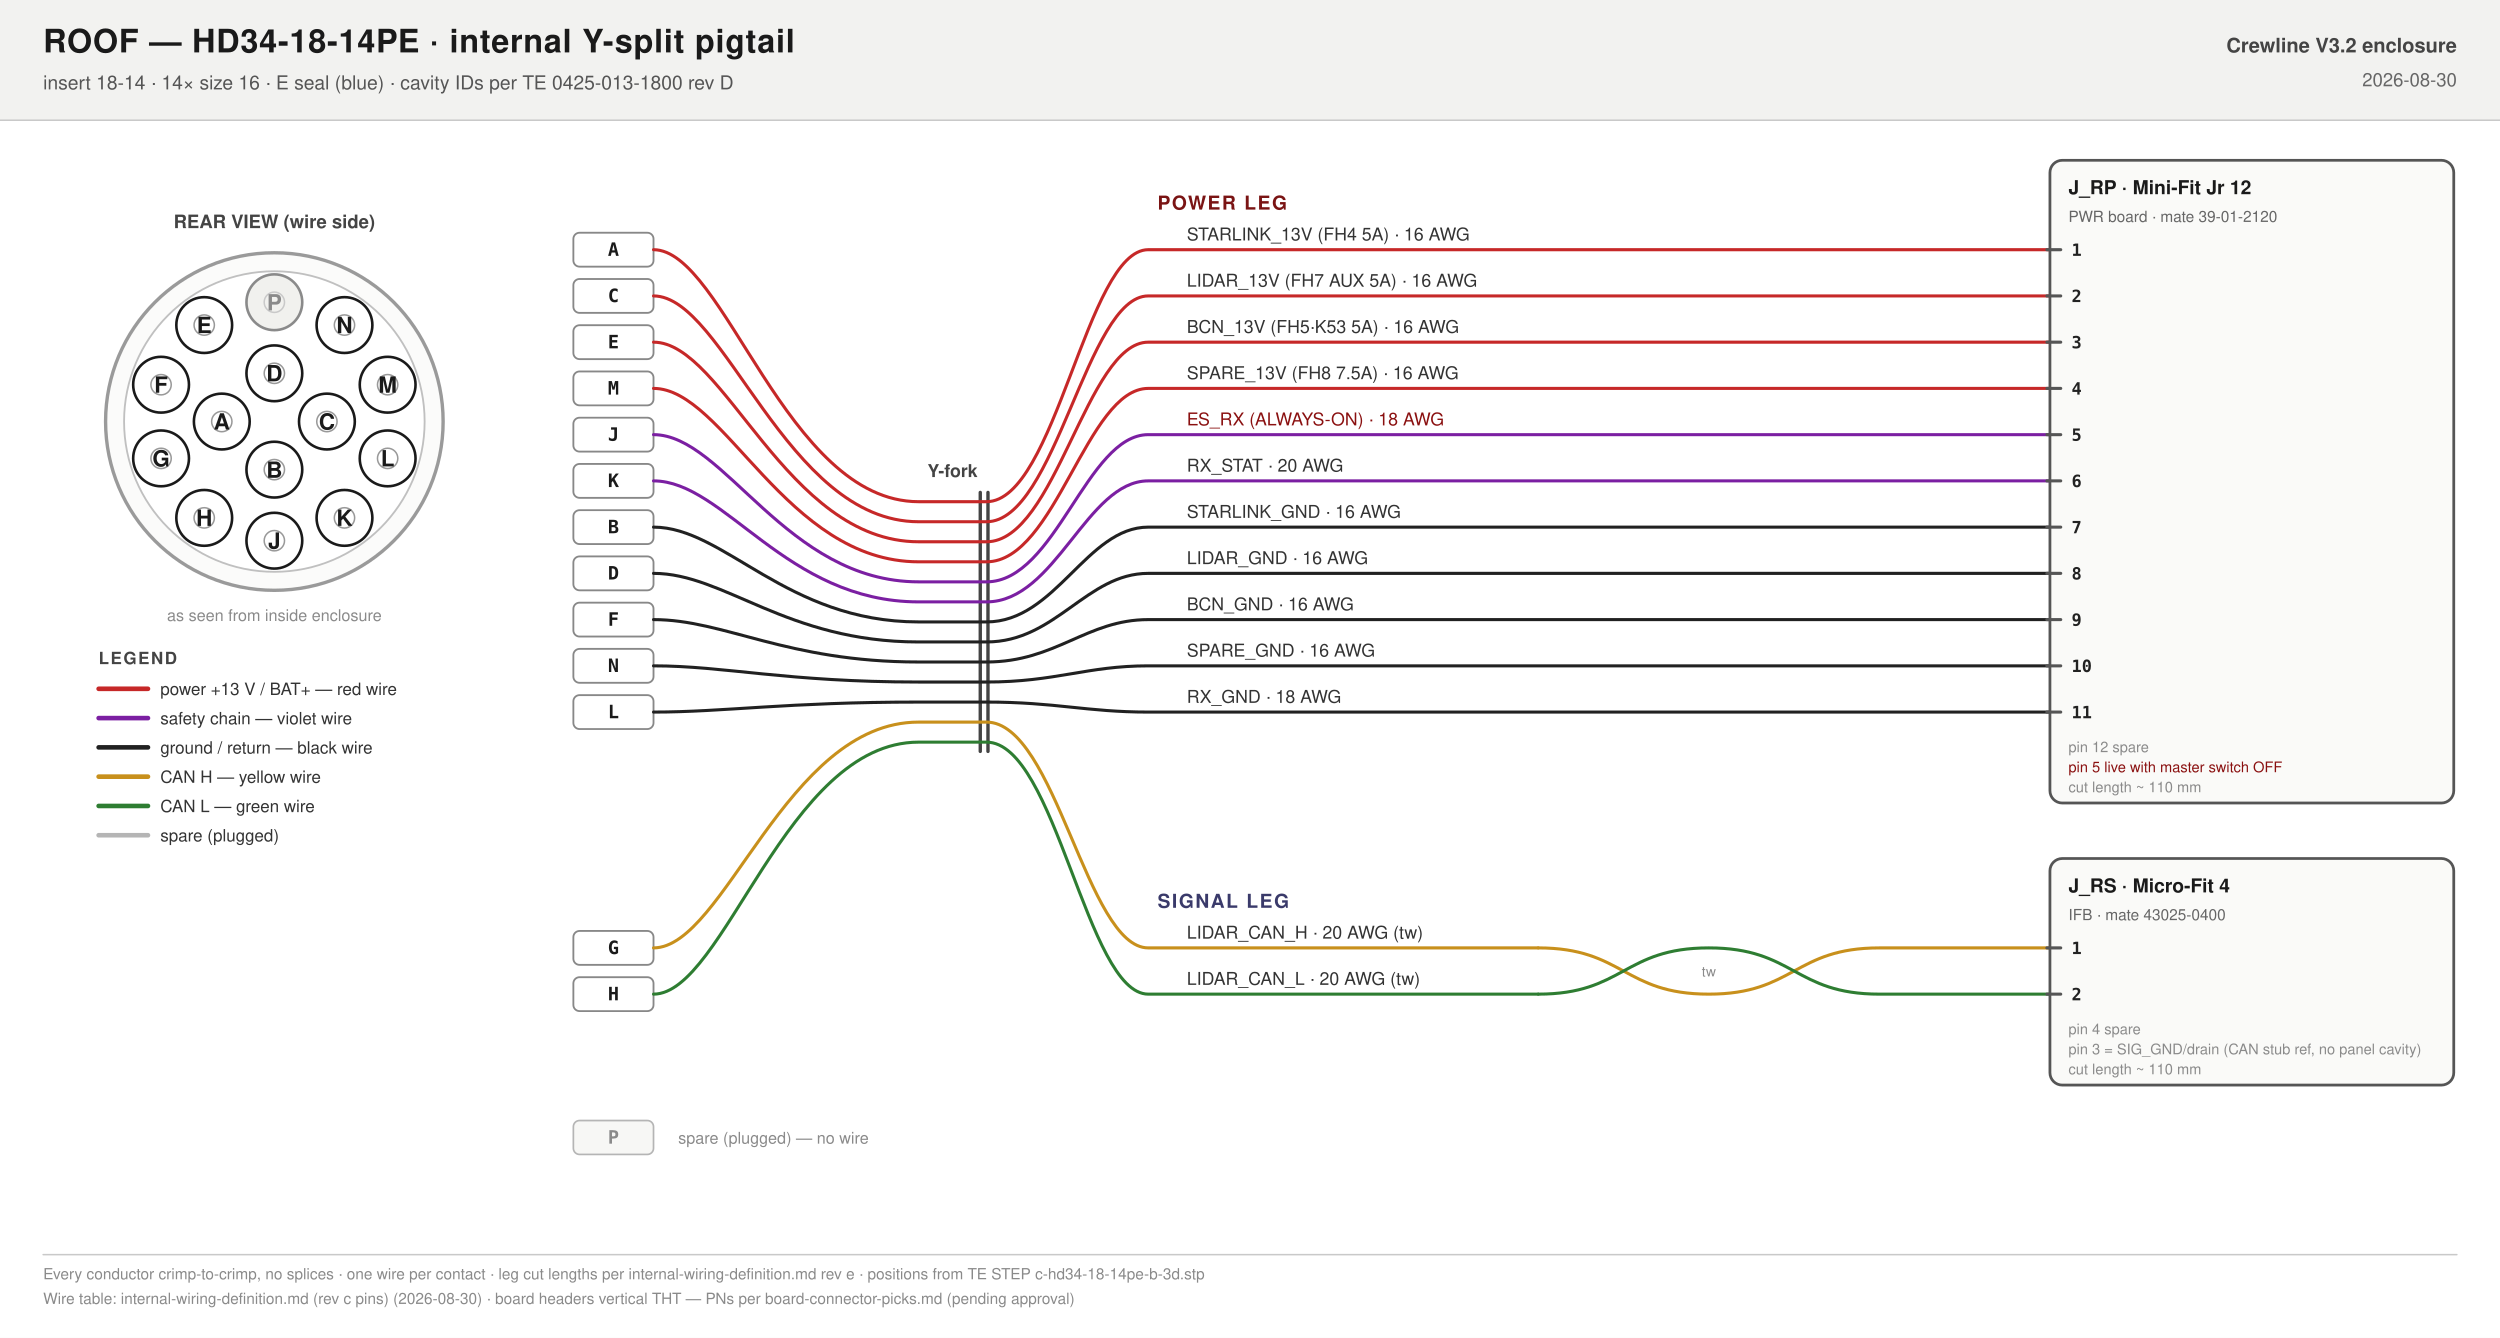
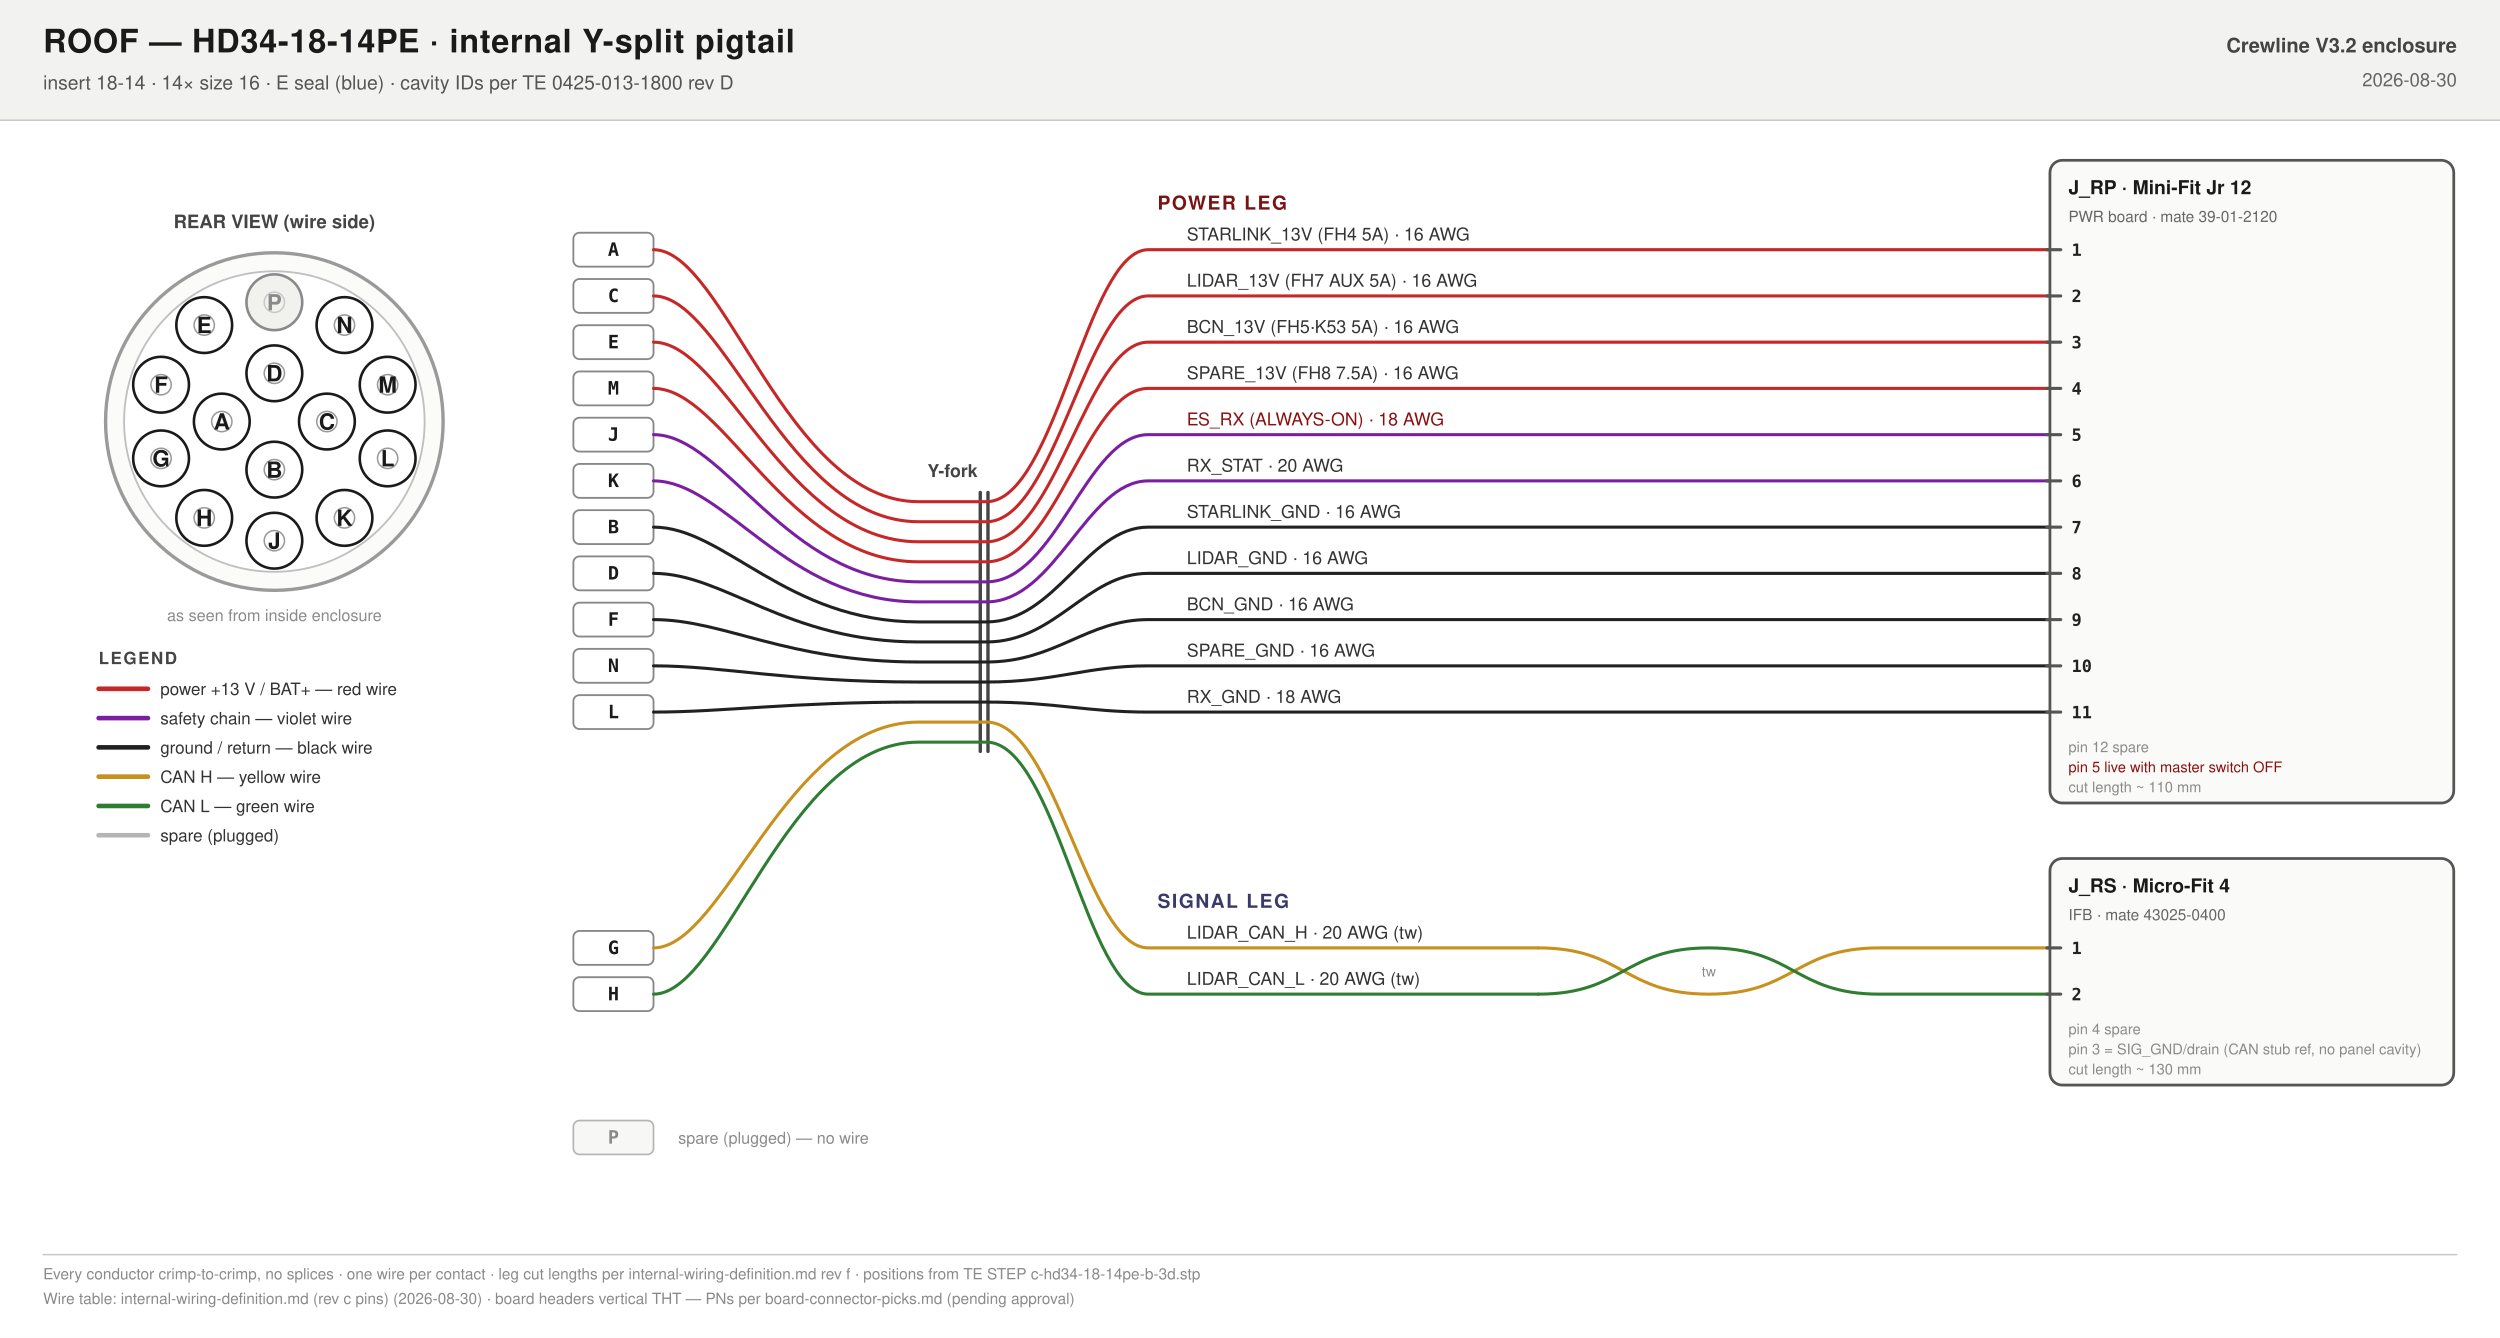
<svg xmlns="http://www.w3.org/2000/svg" width="1622" height="868" viewBox="0 0 1622 868">
  <rect x="0" y="0" width="1622" height="868" fill="#ffffff" />
  <rect x="0.0" y="0.0" width="1622.0" height="78.0" rx="0" stroke="none" fill="#f2f2f0" stroke-width="1.5" />
  <line x1="0.0" y1="78.0" x2="1622.0" y2="78.0" stroke="#c9c9c9" stroke-width="1" stroke-linecap="round" />
  <text x="28.0" y="34.0" font-family="Helvetica Neue, Helvetica, Arial, sans-serif" font-size="21" fill="#1a1a1a" text-anchor="start" font-weight="bold" letter-spacing="0.5">ROOF — HD34-18-14PE · internal Y-split pigtail</text>
  <text x="28.0" y="58.0" font-family="Helvetica Neue, Helvetica, Arial, sans-serif" font-size="12.5" fill="#555" text-anchor="start" font-weight="normal">insert 18-14 · 14× size 16 · E seal (blue) · cavity IDs per TE 0425-013-1800 rev D</text>
  <text x="1594.0" y="34.0" font-family="Helvetica Neue, Helvetica, Arial, sans-serif" font-size="13" fill="#444" text-anchor="end" font-weight="bold">Crewline V3.2 enclosure</text>
  <text x="1594.0" y="56.0" font-family="Helvetica Neue, Helvetica, Arial, sans-serif" font-size="12" fill="#666" text-anchor="end" font-weight="normal">2026-08-30</text>
  <text x="178.0" y="148.0" font-family="Helvetica Neue, Helvetica, Arial, sans-serif" font-size="12" fill="#444" text-anchor="middle" font-weight="bold">REAR VIEW (wire side)</text>
  <circle cx="178.0" cy="273.5" r="109.5" stroke="#9a9a9a" fill="#fbfbfa" stroke-width="2.2" />
  <circle cx="178.0" cy="273.5" r="97.5" stroke="#c0c0c0" fill="#ffffff" stroke-width="1.2" />
  <circle cx="178.0" cy="196.1" r="18.1" stroke="#8a8a8a" fill="#f1f1ee" stroke-width="1.7" />
  <circle cx="178.0" cy="196.1" r="6.6" stroke="#c9c9c9" fill="none" stroke-width="1.0" />
  <text x="178.0" y="201.4" font-family="Helvetica Neue, Helvetica, Arial, sans-serif" font-size="14.5" fill="#8a8a8a" text-anchor="middle" font-weight="bold">P</text>
  <circle cx="132.5" cy="210.9" r="18.1" stroke="#1a1a1a" fill="#ffffff" stroke-width="1.7" />
  <circle cx="132.5" cy="210.9" r="6.6" stroke="#999" fill="none" stroke-width="1.0" />
  <text x="132.5" y="216.1" font-family="Helvetica Neue, Helvetica, Arial, sans-serif" font-size="14.5" fill="#1a1a1a" text-anchor="middle" font-weight="bold">E</text>
  <circle cx="223.5" cy="210.9" r="18.1" stroke="#1a1a1a" fill="#ffffff" stroke-width="1.7" />
  <circle cx="223.5" cy="210.9" r="6.6" stroke="#999" fill="none" stroke-width="1.0" />
  <text x="223.5" y="216.1" font-family="Helvetica Neue, Helvetica, Arial, sans-serif" font-size="14.5" fill="#1a1a1a" text-anchor="middle" font-weight="bold">N</text>
  <circle cx="178.0" cy="242.2" r="18.1" stroke="#1a1a1a" fill="#ffffff" stroke-width="1.7" />
  <circle cx="178.0" cy="242.2" r="6.6" stroke="#999" fill="none" stroke-width="1.0" />
  <text x="178.0" y="247.4" font-family="Helvetica Neue, Helvetica, Arial, sans-serif" font-size="14.5" fill="#1a1a1a" text-anchor="middle" font-weight="bold">D</text>
  <circle cx="104.5" cy="249.6" r="18.1" stroke="#1a1a1a" fill="#ffffff" stroke-width="1.7" />
  <circle cx="104.5" cy="249.6" r="6.6" stroke="#999" fill="none" stroke-width="1.0" />
  <text x="104.5" y="254.8" font-family="Helvetica Neue, Helvetica, Arial, sans-serif" font-size="14.5" fill="#1a1a1a" text-anchor="middle" font-weight="bold">F</text>
  <circle cx="251.5" cy="249.6" r="18.1" stroke="#1a1a1a" fill="#ffffff" stroke-width="1.7" />
  <circle cx="251.5" cy="249.6" r="6.6" stroke="#999" fill="none" stroke-width="1.0" />
  <text x="251.5" y="254.8" font-family="Helvetica Neue, Helvetica, Arial, sans-serif" font-size="14.5" fill="#1a1a1a" text-anchor="middle" font-weight="bold">M</text>
  <circle cx="143.9" cy="273.5" r="18.1" stroke="#1a1a1a" fill="#ffffff" stroke-width="1.7" />
  <circle cx="143.9" cy="273.5" r="6.6" stroke="#999" fill="none" stroke-width="1.0" />
  <text x="143.9" y="278.7" font-family="Helvetica Neue, Helvetica, Arial, sans-serif" font-size="14.5" fill="#1a1a1a" text-anchor="middle" font-weight="bold">A</text>
  <circle cx="212.1" cy="273.5" r="18.1" stroke="#1a1a1a" fill="#ffffff" stroke-width="1.7" />
  <circle cx="212.1" cy="273.5" r="6.6" stroke="#999" fill="none" stroke-width="1.0" />
  <text x="212.1" y="278.7" font-family="Helvetica Neue, Helvetica, Arial, sans-serif" font-size="14.5" fill="#1a1a1a" text-anchor="middle" font-weight="bold">C</text>
  <circle cx="104.5" cy="297.4" r="18.1" stroke="#1a1a1a" fill="#ffffff" stroke-width="1.7" />
  <circle cx="104.5" cy="297.4" r="6.6" stroke="#999" fill="none" stroke-width="1.0" />
  <text x="104.5" y="302.6" font-family="Helvetica Neue, Helvetica, Arial, sans-serif" font-size="14.5" fill="#1a1a1a" text-anchor="middle" font-weight="bold">G</text>
  <circle cx="251.5" cy="297.4" r="18.1" stroke="#1a1a1a" fill="#ffffff" stroke-width="1.7" />
  <circle cx="251.5" cy="297.4" r="6.6" stroke="#999" fill="none" stroke-width="1.0" />
  <text x="251.5" y="302.6" font-family="Helvetica Neue, Helvetica, Arial, sans-serif" font-size="14.5" fill="#1a1a1a" text-anchor="middle" font-weight="bold">L</text>
  <circle cx="178.0" cy="304.7" r="18.1" stroke="#1a1a1a" fill="#ffffff" stroke-width="1.7" />
  <circle cx="178.0" cy="304.7" r="6.6" stroke="#999" fill="none" stroke-width="1.0" />
  <text x="178.0" y="310.0" font-family="Helvetica Neue, Helvetica, Arial, sans-serif" font-size="14.5" fill="#1a1a1a" text-anchor="middle" font-weight="bold">B</text>
  <circle cx="132.5" cy="336.0" r="18.1" stroke="#1a1a1a" fill="#ffffff" stroke-width="1.7" />
  <circle cx="132.5" cy="336.0" r="6.6" stroke="#999" fill="none" stroke-width="1.0" />
  <text x="132.5" y="341.2" font-family="Helvetica Neue, Helvetica, Arial, sans-serif" font-size="14.5" fill="#1a1a1a" text-anchor="middle" font-weight="bold">H</text>
  <circle cx="223.5" cy="336.0" r="18.1" stroke="#1a1a1a" fill="#ffffff" stroke-width="1.7" />
  <circle cx="223.5" cy="336.0" r="6.6" stroke="#999" fill="none" stroke-width="1.0" />
  <text x="223.5" y="341.2" font-family="Helvetica Neue, Helvetica, Arial, sans-serif" font-size="14.5" fill="#1a1a1a" text-anchor="middle" font-weight="bold">K</text>
  <circle cx="178.0" cy="350.8" r="18.1" stroke="#1a1a1a" fill="#ffffff" stroke-width="1.7" />
  <circle cx="178.0" cy="350.8" r="6.6" stroke="#999" fill="none" stroke-width="1.0" />
  <text x="178.0" y="356.0" font-family="Helvetica Neue, Helvetica, Arial, sans-serif" font-size="14.5" fill="#1a1a1a" text-anchor="middle" font-weight="bold">J</text>
  <text x="178.0" y="402.9" font-family="Helvetica Neue, Helvetica, Arial, sans-serif" font-size="10.5" fill="#8a8a8a" text-anchor="middle" font-weight="normal">as seen from inside enclosure</text>
  <text x="64.0" y="430.9" font-family="Helvetica Neue, Helvetica, Arial, sans-serif" font-size="11" fill="#444" text-anchor="start" font-weight="bold" letter-spacing="1">LEGEND</text>
  <line x1="64.0" y1="446.9" x2="96.0" y2="446.9" stroke="#c62828" stroke-width="3" stroke-linecap="round" />
  <text x="104.0" y="450.9" font-family="Helvetica Neue, Helvetica, Arial, sans-serif" font-size="11" fill="#333" text-anchor="start" font-weight="normal">power +13 V / BAT+ — red wire</text>
  <line x1="64.0" y1="465.9" x2="96.0" y2="465.9" stroke="#7b1fa2" stroke-width="3" stroke-linecap="round" />
  <text x="104.0" y="469.9" font-family="Helvetica Neue, Helvetica, Arial, sans-serif" font-size="11" fill="#333" text-anchor="start" font-weight="normal">safety chain — violet wire</text>
  <line x1="64.0" y1="484.9" x2="96.0" y2="484.9" stroke="#212121" stroke-width="3" stroke-linecap="round" />
  <text x="104.0" y="488.9" font-family="Helvetica Neue, Helvetica, Arial, sans-serif" font-size="11" fill="#333" text-anchor="start" font-weight="normal">ground / return — black wire</text>
  <line x1="64.0" y1="503.9" x2="96.0" y2="503.9" stroke="#c8901c" stroke-width="3" stroke-linecap="round" />
  <text x="104.0" y="507.9" font-family="Helvetica Neue, Helvetica, Arial, sans-serif" font-size="11" fill="#333" text-anchor="start" font-weight="normal">CAN H — yellow wire</text>
  <line x1="64.0" y1="522.9" x2="96.0" y2="522.9" stroke="#2e7d32" stroke-width="3" stroke-linecap="round" />
  <text x="104.0" y="526.9" font-family="Helvetica Neue, Helvetica, Arial, sans-serif" font-size="11" fill="#333" text-anchor="start" font-weight="normal">CAN L — green wire</text>
  <line x1="64.0" y1="541.9" x2="96.0" y2="541.9" stroke="#b5b5b5" stroke-width="3" stroke-linecap="round" />
  <text x="104.0" y="545.9" font-family="Helvetica Neue, Helvetica, Arial, sans-serif" font-size="11" fill="#333" text-anchor="start" font-weight="normal">spare (plugged)</text>
  <line x1="636.0" y1="319.5" x2="636.0" y2="487.5" stroke="#444" stroke-width="2.2" stroke-linecap="round" />
  <line x1="641.0" y1="319.5" x2="641.0" y2="487.5" stroke="#444" stroke-width="2.2" stroke-linecap="round" />
  <text x="618.0" y="309.5" font-family="Helvetica Neue, Helvetica, Arial, sans-serif" font-size="11.5" fill="#444" text-anchor="middle" font-weight="bold">Y-fork</text>
  <rect x="372.0" y="151.0" width="52.0" height="22.0" rx="4" stroke="#888" fill="#fff" stroke-width="1.2" />
  <text x="398.0" y="166.0" font-family="Menlo, Consolas, monospace" font-size="12" fill="#1a1a1a" text-anchor="middle" font-weight="bold">A</text>
  <path d="M 424 162 C 470 162 510 325.5 596 325.5 L 640 325.5 C 685 325.5 705 162 745 162 L 1330 162" stroke="#c62828" stroke-width="2.0" fill="none" stroke-linecap="round" stroke-linejoin="round" />
  <text x="770.0" y="156.0" font-family="Helvetica Neue, Helvetica, Arial, sans-serif" font-size="11.5" fill="#333" text-anchor="start" font-weight="normal">STARLINK_13V (FH4 5A) · 16 AWG</text>
  <rect x="372.0" y="181.0" width="52.0" height="22.0" rx="4" stroke="#888" fill="#fff" stroke-width="1.2" />
  <text x="398.0" y="196.0" font-family="Menlo, Consolas, monospace" font-size="12" fill="#1a1a1a" text-anchor="middle" font-weight="bold">C</text>
  <path d="M 424 192 C 470 192 510 338.5 596 338.5 L 640 338.5 C 685 338.5 705 192 745 192 L 1330 192" stroke="#c62828" stroke-width="2.0" fill="none" stroke-linecap="round" stroke-linejoin="round" />
  <text x="770.0" y="186.0" font-family="Helvetica Neue, Helvetica, Arial, sans-serif" font-size="11.5" fill="#333" text-anchor="start" font-weight="normal">LIDAR_13V (FH7 AUX 5A) · 16 AWG</text>
  <rect x="372.0" y="211.0" width="52.0" height="22.0" rx="4" stroke="#888" fill="#fff" stroke-width="1.2" />
  <text x="398.0" y="226.0" font-family="Menlo, Consolas, monospace" font-size="12" fill="#1a1a1a" text-anchor="middle" font-weight="bold">E</text>
  <path d="M 424 222 C 470 222 510 351.5 596 351.5 L 640 351.5 C 685 351.5 705 222 745 222 L 1330 222" stroke="#c62828" stroke-width="2.0" fill="none" stroke-linecap="round" stroke-linejoin="round" />
  <text x="770.0" y="216.0" font-family="Helvetica Neue, Helvetica, Arial, sans-serif" font-size="11.5" fill="#333" text-anchor="start" font-weight="normal">BCN_13V (FH5·K53 5A) · 16 AWG</text>
  <rect x="372.0" y="241.0" width="52.0" height="22.0" rx="4" stroke="#888" fill="#fff" stroke-width="1.2" />
  <text x="398.0" y="256.0" font-family="Menlo, Consolas, monospace" font-size="12" fill="#1a1a1a" text-anchor="middle" font-weight="bold">M</text>
  <path d="M 424 252 C 470 252 510 364.5 596 364.5 L 640 364.5 C 685 364.5 705 252 745 252 L 1330 252" stroke="#c62828" stroke-width="2.0" fill="none" stroke-linecap="round" stroke-linejoin="round" />
  <text x="770.0" y="246.0" font-family="Helvetica Neue, Helvetica, Arial, sans-serif" font-size="11.5" fill="#333" text-anchor="start" font-weight="normal">SPARE_13V (FH8 7.5A) · 16 AWG</text>
  <rect x="372.0" y="271.0" width="52.0" height="22.0" rx="4" stroke="#888" fill="#fff" stroke-width="1.2" />
  <text x="398.0" y="286.0" font-family="Menlo, Consolas, monospace" font-size="12" fill="#1a1a1a" text-anchor="middle" font-weight="bold">J</text>
  <path d="M 424 282 C 470 282 510 377.5 596 377.5 L 640 377.5 C 685 377.5 705 282 745 282 L 1330 282" stroke="#7b1fa2" stroke-width="2.0" fill="none" stroke-linecap="round" stroke-linejoin="round" />
  <text x="770.0" y="276.0" font-family="Helvetica Neue, Helvetica, Arial, sans-serif" font-size="11.5" fill="#8a1010" text-anchor="start" font-weight="normal">ES_RX (ALWAYS-ON) · 18 AWG</text>
  <rect x="372.0" y="301.0" width="52.0" height="22.0" rx="4" stroke="#888" fill="#fff" stroke-width="1.2" />
  <text x="398.0" y="316.0" font-family="Menlo, Consolas, monospace" font-size="12" fill="#1a1a1a" text-anchor="middle" font-weight="bold">K</text>
  <path d="M 424 312 C 470 312 510 390.5 596 390.5 L 640 390.5 C 685 390.5 705 312 745 312 L 1330 312" stroke="#7b1fa2" stroke-width="2.0" fill="none" stroke-linecap="round" stroke-linejoin="round" />
  <text x="770.0" y="306.0" font-family="Helvetica Neue, Helvetica, Arial, sans-serif" font-size="11.5" fill="#333" text-anchor="start" font-weight="normal">RX_STAT · 20 AWG</text>
  <rect x="372.0" y="331.0" width="52.0" height="22.0" rx="4" stroke="#888" fill="#fff" stroke-width="1.2" />
  <text x="398.0" y="346.0" font-family="Menlo, Consolas, monospace" font-size="12" fill="#1a1a1a" text-anchor="middle" font-weight="bold">B</text>
  <path d="M 424 342 C 470 342 510 403.5 596 403.5 L 640 403.5 C 685 403.5 705 342 745 342 L 1330 342" stroke="#212121" stroke-width="2.0" fill="none" stroke-linecap="round" stroke-linejoin="round" />
  <text x="770.0" y="336.0" font-family="Helvetica Neue, Helvetica, Arial, sans-serif" font-size="11.5" fill="#333" text-anchor="start" font-weight="normal">STARLINK_GND · 16 AWG</text>
  <rect x="372.0" y="361.0" width="52.0" height="22.0" rx="4" stroke="#888" fill="#fff" stroke-width="1.2" />
  <text x="398.0" y="376.0" font-family="Menlo, Consolas, monospace" font-size="12" fill="#1a1a1a" text-anchor="middle" font-weight="bold">D</text>
  <path d="M 424 372 C 470 372 510 416.5 596 416.5 L 640 416.5 C 685 416.5 705 372 745 372 L 1330 372" stroke="#212121" stroke-width="2.0" fill="none" stroke-linecap="round" stroke-linejoin="round" />
  <text x="770.0" y="366.0" font-family="Helvetica Neue, Helvetica, Arial, sans-serif" font-size="11.5" fill="#333" text-anchor="start" font-weight="normal">LIDAR_GND · 16 AWG</text>
  <rect x="372.0" y="391.0" width="52.0" height="22.0" rx="4" stroke="#888" fill="#fff" stroke-width="1.2" />
  <text x="398.0" y="406.0" font-family="Menlo, Consolas, monospace" font-size="12" fill="#1a1a1a" text-anchor="middle" font-weight="bold">F</text>
  <path d="M 424 402 C 470 402 510 429.5 596 429.5 L 640 429.5 C 685 429.5 705 402 745 402 L 1330 402" stroke="#212121" stroke-width="2.0" fill="none" stroke-linecap="round" stroke-linejoin="round" />
  <text x="770.0" y="396.0" font-family="Helvetica Neue, Helvetica, Arial, sans-serif" font-size="11.5" fill="#333" text-anchor="start" font-weight="normal">BCN_GND · 16 AWG</text>
  <rect x="372.0" y="421.0" width="52.0" height="22.0" rx="4" stroke="#888" fill="#fff" stroke-width="1.2" />
  <text x="398.0" y="436.0" font-family="Menlo, Consolas, monospace" font-size="12" fill="#1a1a1a" text-anchor="middle" font-weight="bold">N</text>
  <path d="M 424 432 C 470 432 510 442.5 596 442.5 L 640 442.5 C 685 442.5 705 432 745 432 L 1330 432" stroke="#212121" stroke-width="2.0" fill="none" stroke-linecap="round" stroke-linejoin="round" />
  <text x="770.0" y="426.0" font-family="Helvetica Neue, Helvetica, Arial, sans-serif" font-size="11.5" fill="#333" text-anchor="start" font-weight="normal">SPARE_GND · 16 AWG</text>
  <rect x="372.0" y="451.0" width="52.0" height="22.0" rx="4" stroke="#888" fill="#fff" stroke-width="1.2" />
  <text x="398.0" y="466.0" font-family="Menlo, Consolas, monospace" font-size="12" fill="#1a1a1a" text-anchor="middle" font-weight="bold">L</text>
  <path d="M 424 462 C 470 462 510 455.5 596 455.5 L 640 455.5 C 685 455.5 705 462 745 462 L 1330 462" stroke="#212121" stroke-width="2.0" fill="none" stroke-linecap="round" stroke-linejoin="round" />
  <text x="770.0" y="456.0" font-family="Helvetica Neue, Helvetica, Arial, sans-serif" font-size="11.5" fill="#333" text-anchor="start" font-weight="normal">RX_GND · 18 AWG</text>
  <rect x="372.0" y="604.0" width="52.0" height="22.0" rx="4" stroke="#888" fill="#fff" stroke-width="1.2" />
  <text x="398.0" y="619.0" font-family="Menlo, Consolas, monospace" font-size="12" fill="#1a1a1a" text-anchor="middle" font-weight="bold">G</text>
  <path d="M 424 615 C 470 615 510 468.5 596 468.5 L 640 468.5 C 685 468.5 705 615 745 615 L 998 615" stroke="#c8901c" stroke-width="2.0" fill="none" stroke-linecap="round" stroke-linejoin="round" />
  <text x="770.0" y="609.0" font-family="Helvetica Neue, Helvetica, Arial, sans-serif" font-size="11.5" fill="#333" text-anchor="start" font-weight="normal">LIDAR_CAN_H · 20 AWG (tw)</text>
  <rect x="372.0" y="634.0" width="52.0" height="22.0" rx="4" stroke="#888" fill="#fff" stroke-width="1.2" />
  <text x="398.0" y="649.0" font-family="Menlo, Consolas, monospace" font-size="12" fill="#1a1a1a" text-anchor="middle" font-weight="bold">H</text>
  <path d="M 424 645 C 470 645 510 481.5 596 481.5 L 640 481.5 C 685 481.5 705 645 745 645 L 998 645" stroke="#2e7d32" stroke-width="2.0" fill="none" stroke-linecap="round" stroke-linejoin="round" />
  <text x="770.0" y="639.0" font-family="Helvetica Neue, Helvetica, Arial, sans-serif" font-size="11.5" fill="#333" text-anchor="start" font-weight="normal">LIDAR_CAN_L · 20 AWG (tw)</text>
  <path d="M 998 615 C 1053.333 615 1053.333 645 1108.667 645 C 1164.0 645 1164.0 615 1219.333 615 L 1330 615" stroke="#c8901c" stroke-width="2.0" fill="none" stroke-linecap="round" stroke-linejoin="round" />
  <path d="M 998 645 C 1053.333 645 1053.333 615 1108.667 615 C 1164.0 615 1164.0 645 1219.333 645 L 1330 645" stroke="#2e7d32" stroke-width="2.0" fill="none" stroke-linecap="round" stroke-linejoin="round" />
  <text x="1108.7" y="633.5" font-family="Helvetica Neue, Helvetica, Arial, sans-serif" font-size="9" fill="#8a8a8a" text-anchor="middle" font-weight="normal">tw</text>
  <text x="751.0" y="136.0" font-family="Helvetica Neue, Helvetica, Arial, sans-serif" font-size="12.5" fill="#7a1414" text-anchor="start" font-weight="bold" letter-spacing="1">POWER LEG</text>
  <text x="751.0" y="589.0" font-family="Helvetica Neue, Helvetica, Arial, sans-serif" font-size="12.5" fill="#3a3a6a" text-anchor="start" font-weight="bold" letter-spacing="1">SIGNAL LEG</text>
  <rect x="1330.0" y="104.0" width="262.0" height="417.0" rx="8" stroke="#555" fill="#fafaf8" stroke-width="1.8" />
  <text x="1342.0" y="126.0" font-family="Helvetica Neue, Helvetica, Arial, sans-serif" font-size="12.5" fill="#1a1a1a" text-anchor="start" font-weight="bold">J_RP · Mini-Fit Jr 12</text>
  <text x="1342.0" y="144.0" font-family="Helvetica Neue, Helvetica, Arial, sans-serif" font-size="10" fill="#666" text-anchor="start" font-weight="normal">PWR board · mate 39-01-2120</text>
  <text x="1342.0" y="488.0" font-family="Helvetica Neue, Helvetica, Arial, sans-serif" font-size="9.5" fill="#8a8a8a" text-anchor="start" font-weight="normal">pin 12 spare</text>
  <text x="1342.0" y="501.0" font-family="Helvetica Neue, Helvetica, Arial, sans-serif" font-size="9.5" fill="#8a1010" text-anchor="start" font-weight="normal">pin 5 live with master switch OFF</text>
  <text x="1342.0" y="514.0" font-family="Helvetica Neue, Helvetica, Arial, sans-serif" font-size="9.5" fill="#8a8a8a" text-anchor="start" font-weight="normal">cut length ~ 110 mm</text>
  <line x1="1328.0" y1="162.0" x2="1337.0" y2="162.0" stroke="#555" stroke-width="2" stroke-linecap="round" />
  <text x="1344.0" y="166.0" font-family="Menlo, Consolas, monospace" font-size="11" fill="#222" text-anchor="start" font-weight="bold">1</text>
  <line x1="1328.0" y1="192.0" x2="1337.0" y2="192.0" stroke="#555" stroke-width="2" stroke-linecap="round" />
  <text x="1344.0" y="196.0" font-family="Menlo, Consolas, monospace" font-size="11" fill="#222" text-anchor="start" font-weight="bold">2</text>
  <line x1="1328.0" y1="222.0" x2="1337.0" y2="222.0" stroke="#555" stroke-width="2" stroke-linecap="round" />
  <text x="1344.0" y="226.0" font-family="Menlo, Consolas, monospace" font-size="11" fill="#222" text-anchor="start" font-weight="bold">3</text>
  <line x1="1328.0" y1="252.0" x2="1337.0" y2="252.0" stroke="#555" stroke-width="2" stroke-linecap="round" />
  <text x="1344.0" y="256.0" font-family="Menlo, Consolas, monospace" font-size="11" fill="#222" text-anchor="start" font-weight="bold">4</text>
  <line x1="1328.0" y1="282.0" x2="1337.0" y2="282.0" stroke="#555" stroke-width="2" stroke-linecap="round" />
  <text x="1344.0" y="286.0" font-family="Menlo, Consolas, monospace" font-size="11" fill="#222" text-anchor="start" font-weight="bold">5</text>
  <line x1="1328.0" y1="312.0" x2="1337.0" y2="312.0" stroke="#555" stroke-width="2" stroke-linecap="round" />
  <text x="1344.0" y="316.0" font-family="Menlo, Consolas, monospace" font-size="11" fill="#222" text-anchor="start" font-weight="bold">6</text>
  <line x1="1328.0" y1="342.0" x2="1337.0" y2="342.0" stroke="#555" stroke-width="2" stroke-linecap="round" />
  <text x="1344.0" y="346.0" font-family="Menlo, Consolas, monospace" font-size="11" fill="#222" text-anchor="start" font-weight="bold">7</text>
  <line x1="1328.0" y1="372.0" x2="1337.0" y2="372.0" stroke="#555" stroke-width="2" stroke-linecap="round" />
  <text x="1344.0" y="376.0" font-family="Menlo, Consolas, monospace" font-size="11" fill="#222" text-anchor="start" font-weight="bold">8</text>
  <line x1="1328.0" y1="402.0" x2="1337.0" y2="402.0" stroke="#555" stroke-width="2" stroke-linecap="round" />
  <text x="1344.0" y="406.0" font-family="Menlo, Consolas, monospace" font-size="11" fill="#222" text-anchor="start" font-weight="bold">9</text>
  <line x1="1328.0" y1="432.0" x2="1337.0" y2="432.0" stroke="#555" stroke-width="2" stroke-linecap="round" />
  <text x="1344.0" y="436.0" font-family="Menlo, Consolas, monospace" font-size="11" fill="#222" text-anchor="start" font-weight="bold">10</text>
  <line x1="1328.0" y1="462.0" x2="1337.0" y2="462.0" stroke="#555" stroke-width="2" stroke-linecap="round" />
  <text x="1344.0" y="466.0" font-family="Menlo, Consolas, monospace" font-size="11" fill="#222" text-anchor="start" font-weight="bold">11</text>
  <rect x="1330.0" y="557.0" width="262.0" height="147.0" rx="8" stroke="#555" fill="#fafaf8" stroke-width="1.8" />
  <text x="1342.0" y="579.0" font-family="Helvetica Neue, Helvetica, Arial, sans-serif" font-size="12.5" fill="#1a1a1a" text-anchor="start" font-weight="bold">J_RS · Micro-Fit 4</text>
  <text x="1342.0" y="597.0" font-family="Helvetica Neue, Helvetica, Arial, sans-serif" font-size="10" fill="#666" text-anchor="start" font-weight="normal">IFB · mate 43025-0400</text>
  <text x="1342.0" y="671.0" font-family="Helvetica Neue, Helvetica, Arial, sans-serif" font-size="9.5" fill="#8a8a8a" text-anchor="start" font-weight="normal">pin 4 spare</text>
  <text x="1342.0" y="684.0" font-family="Helvetica Neue, Helvetica, Arial, sans-serif" font-size="9.5" fill="#8a8a8a" text-anchor="start" font-weight="normal">pin 3 = SIG_GND/drain (CAN stub ref, no panel cavity)</text>
-   <text x="1342.0" y="697.0" font-family="Helvetica Neue, Helvetica, Arial, sans-serif" font-size="9.5" fill="#8a8a8a" text-anchor="start" font-weight="normal">cut length ~ 110 mm</text>
+   <text x="1342.0" y="697.0" font-family="Helvetica Neue, Helvetica, Arial, sans-serif" font-size="9.5" fill="#8a8a8a" text-anchor="start" font-weight="normal">cut length ~ 130 mm</text>
  <line x1="1328.0" y1="615.0" x2="1337.0" y2="615.0" stroke="#555" stroke-width="2" stroke-linecap="round" />
  <text x="1344.0" y="619.0" font-family="Menlo, Consolas, monospace" font-size="11" fill="#222" text-anchor="start" font-weight="bold">1</text>
  <line x1="1328.0" y1="645.0" x2="1337.0" y2="645.0" stroke="#555" stroke-width="2" stroke-linecap="round" />
  <text x="1344.0" y="649.0" font-family="Menlo, Consolas, monospace" font-size="11" fill="#222" text-anchor="start" font-weight="bold">2</text>
  <rect x="372.0" y="727.0" width="52.0" height="22.0" rx="4" stroke="#b5b5b5" fill="#f7f7f5" stroke-width="1.1" />
  <text x="398.0" y="742.0" font-family="Menlo, Consolas, monospace" font-size="12" fill="#8a8a8a" text-anchor="middle" font-weight="bold">P</text>
  <text x="440.0" y="742.0" font-family="Helvetica Neue, Helvetica, Arial, sans-serif" font-size="10.5" fill="#8a8a8a" text-anchor="start" font-weight="normal">spare (plugged) — no wire</text>
  <line x1="28.0" y1="814.0" x2="1594.0" y2="814.0" stroke="#c9c9c9" stroke-width="1" stroke-linecap="round" />
-   <text x="28.0" y="830.0" font-family="Helvetica Neue, Helvetica, Arial, sans-serif" font-size="10" fill="#8a8a8a" text-anchor="start" font-weight="normal">Every conductor crimp-to-crimp, no splices · one wire per contact · leg cut lengths per internal-wiring-definition.md rev e · positions from TE STEP c-hd34-18-14pe-b-3d.stp</text>
+   <text x="28.0" y="830.0" font-family="Helvetica Neue, Helvetica, Arial, sans-serif" font-size="10" fill="#8a8a8a" text-anchor="start" font-weight="normal">Every conductor crimp-to-crimp, no splices · one wire per contact · leg cut lengths per internal-wiring-definition.md rev f · positions from TE STEP c-hd34-18-14pe-b-3d.stp</text>
  <text x="28.0" y="846.0" font-family="Helvetica Neue, Helvetica, Arial, sans-serif" font-size="10" fill="#8a8a8a" text-anchor="start" font-weight="normal">Wire table: internal-wiring-definition.md (rev c pins) (2026-08-30) · board headers vertical THT — PNs per board-connector-picks.md (pending approval)</text>
</svg>
